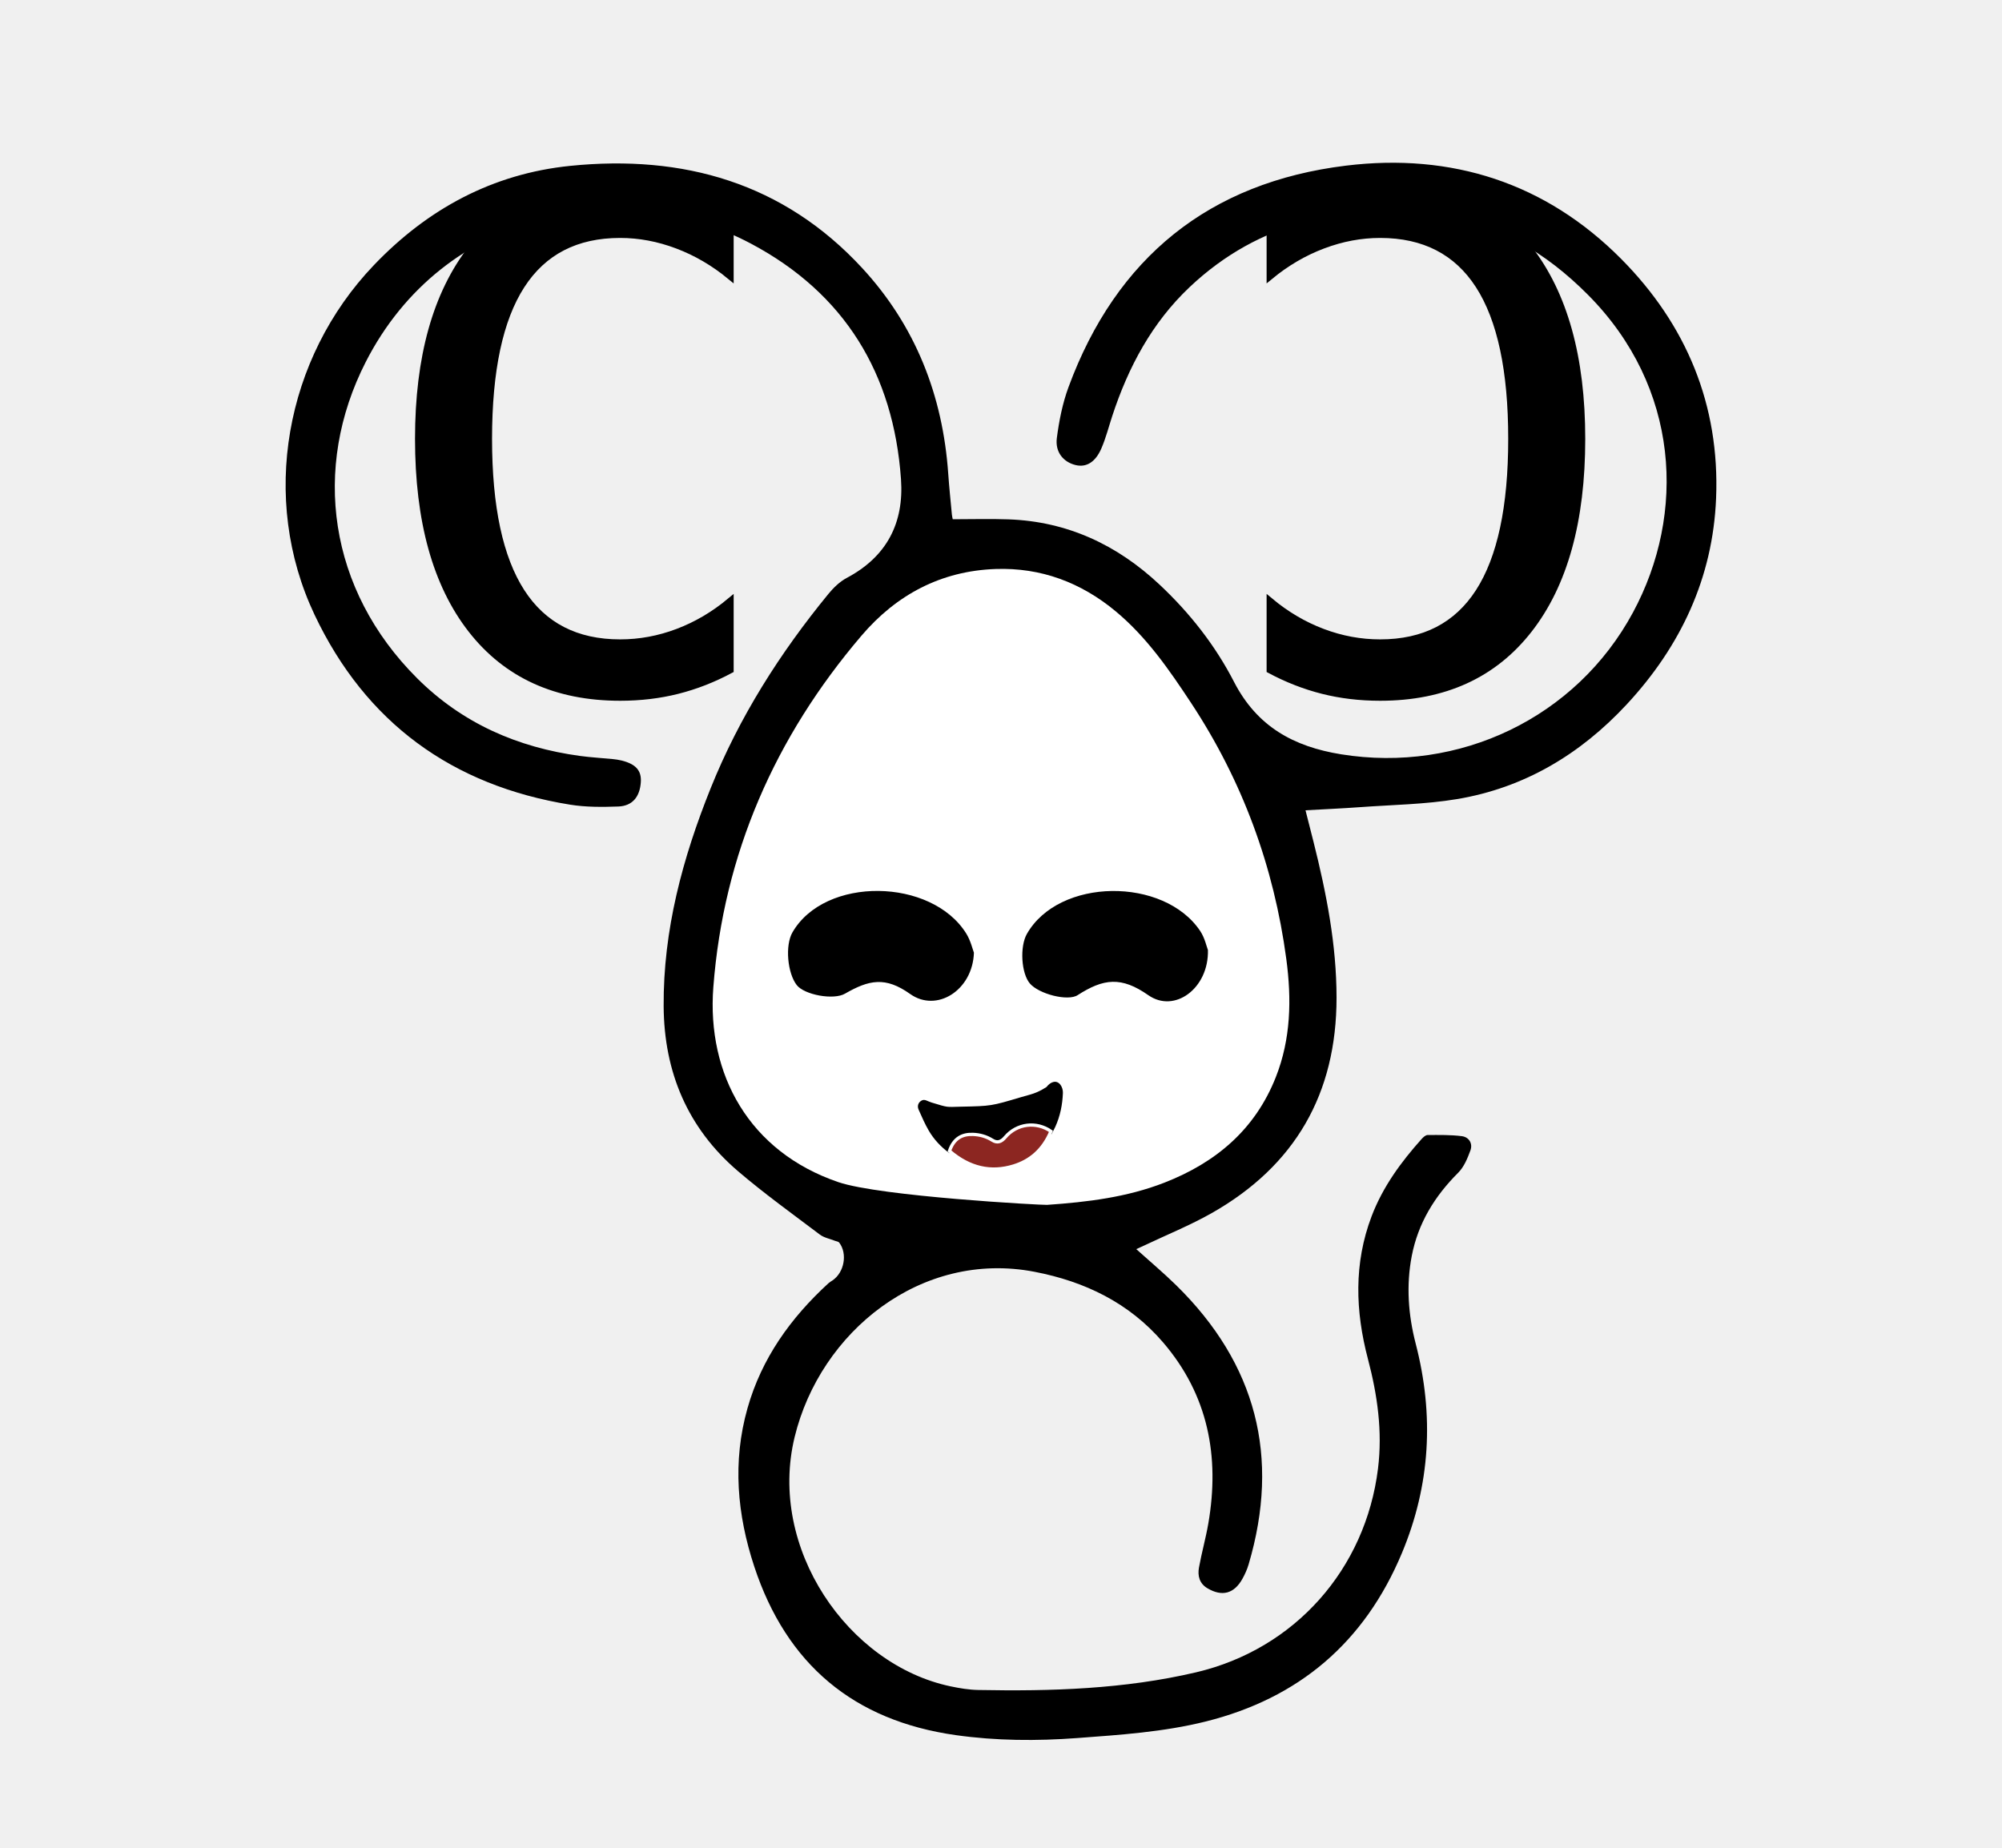
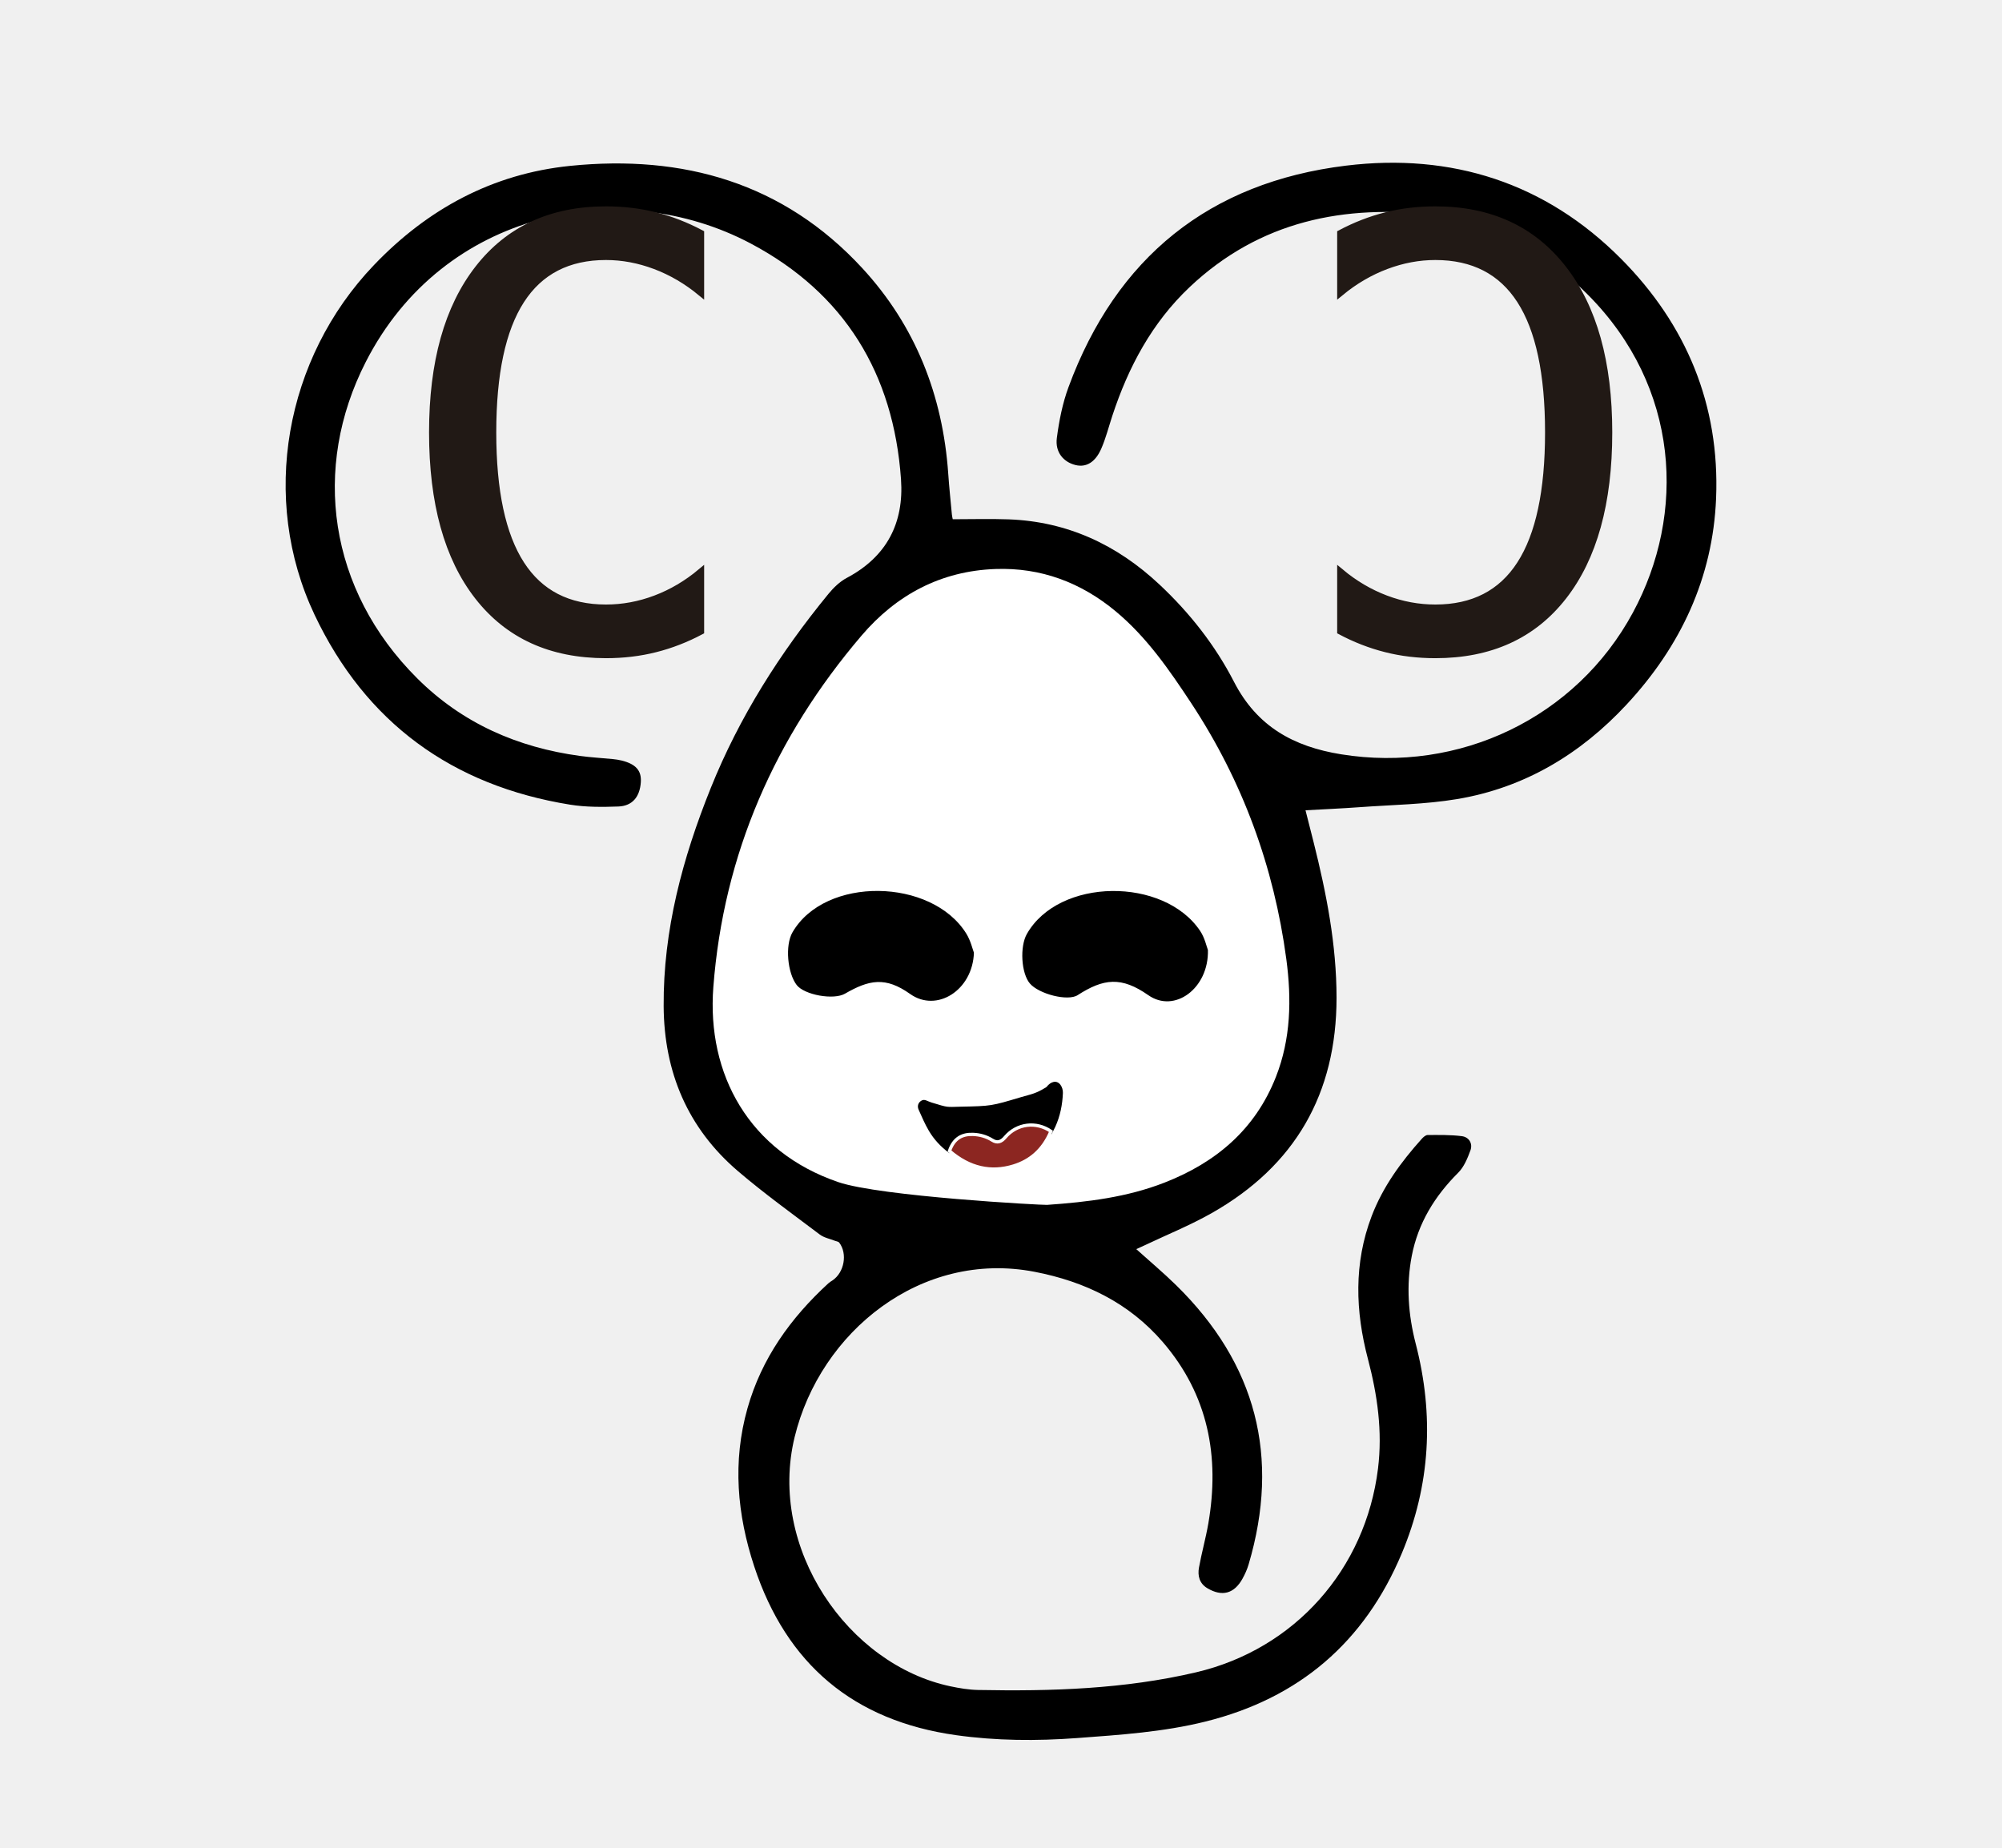
<svg xmlns="http://www.w3.org/2000/svg" version="1.1" id="Capa_1" x="0px" y="0px" width="612px" height="564.781px" viewBox="0 0 612 564.781" enable-background="new 0 0 612 564.781" xml:space="preserve">
-   <path fill-rule="evenodd" clip-rule="evenodd" d="M495.593,79.165c-23.139-23.313-51.889-32.457-84.113-28.525  c-41.793,5.1-70.234,28.099-84.842,67.715c-1.831,4.958-2.88,10.297-3.567,15.552c-0.566,4.337,2.002,7.369,5.724,8.275  c3.23,0.789,6.039-0.812,7.887-5.078c1.387-3.202,2.248-6.63,3.342-9.961c4.895-14.913,12.129-28.485,23.637-39.362  c21.389-20.217,47.406-25.479,75.588-21.966c18.229,2.271,33.332,11.388,46.191,24.325c28.068,28.242,30.051,66.907,13.742,97.125  c-17.391,32.226-53.115,49.184-89.225,43.348c-14.541-2.352-25.707-8.499-32.732-22.159c-5.744-11.164-13.553-21.092-22.791-29.751  c-12.988-12.174-28.201-19.277-46.146-19.92c-5.576-0.198-11.164-0.031-17.041-0.031c-0.055-0.294-0.205-0.864-0.262-1.443  c-0.386-4.162-0.828-8.322-1.117-12.492c-1.667-23.92-10.016-45.21-26.28-62.839c-24.091-26.114-54.792-34.761-89.266-31.268  c-23.71,2.404-43.583,13.144-60.026,30.35c-27.216,28.476-34.938,71.411-18.142,106.886c15.609,32.967,42.062,52.249,78.109,58.067  c4.829,0.779,9.844,0.739,14.752,0.563c4.33-0.158,6.599-2.988,6.884-7.491c0.219-3.501-1.525-5.477-5.862-6.564  c-0.885-0.221-1.803-0.353-2.714-0.443c-3.327-0.332-6.672-0.508-9.982-0.958c-19.119-2.592-36.009-9.987-49.794-23.72  c-27.208-27.112-32.266-64.367-15.752-96.718c23.703-46.441,77.989-57.283,117.711-36.226  c28.711,15.221,43.644,39.807,45.923,72.052c0.949,13.413-4.37,23.694-16.549,30.161c-2.14,1.137-4.056,2.98-5.613,4.878  c-14.818,18.079-27.256,37.634-35.998,59.388c-8.603,21.398-14.545,43.418-14.396,66.71c0.127,20.148,7.338,37.285,22.757,50.451  c8.002,6.834,16.577,13.003,24.984,19.351c1.293,0.977,3.084,1.292,4.643,1.916c0.438,0.174,1.038,0.219,1.281,0.539  c2.599,3.393,1.551,9.142-2.06,11.571c-0.417,0.278-0.864,0.527-1.229,0.862c-11.555,10.604-20.429,22.947-24.749,38.231  c-4.622,16.351-3.165,32.497,2.074,48.379c9.858,29.881,30.388,47.146,61.636,51.55c12.32,1.735,24.683,1.809,37.047,0.891  c13.17-0.978,26.379-1.844,39.256-5.046c28.582-7.112,48.611-24.224,60.012-51.437c8.754-20.895,9.906-42.241,4.25-64.083  c-2.291-8.845-2.945-17.826-1.205-26.844c1.928-10.006,7.012-18.27,14.197-25.438c1.771-1.772,2.855-4.414,3.74-6.841  c0.764-2.103-0.461-4.057-2.641-4.332c-3.445-0.433-6.961-0.363-10.441-0.351c-0.613,0.002-1.34,0.655-1.816,1.185  c-6.342,7.077-11.895,14.663-15.313,23.646c-5.484,14.425-4.977,29.026-1.127,43.64c2.904,11.025,4.484,22.112,3.082,33.495  c-3.795,30.73-25.406,55.223-55.654,62.314c-21.875,5.127-44.212,5.822-66.586,5.391c-2.819-0.054-5.668-0.529-8.438-1.113  c-31.368-6.608-55.919-42.25-47.658-76.216c7.837-32.229,38.712-57.203,73.331-50.526c15.397,2.967,28.911,9.497,39.249,21.525  c13.834,16.099,17.422,34.931,13.881,55.433c-0.783,4.521-2.041,8.956-2.859,13.472c-0.451,2.505,0.137,4.871,2.566,6.313  c4.494,2.67,8.189,1.693,10.734-2.902c0.762-1.377,1.428-2.852,1.873-4.36c9.73-32.89,2.328-61.372-22.145-85.375  c-3.854-3.78-8.004-7.258-12.193-11.032c0.994-0.454,1.748-0.786,2.492-1.14c6.859-3.261,13.945-6.125,20.539-9.859  c25.52-14.465,38.195-36.523,38.191-65.888c-0.006-16.19-3.094-31.911-7.008-47.515c-0.799-3.188-1.619-6.374-2.482-9.768  c5.795-0.328,11.223-0.561,16.635-0.956c9.914-0.725,19.939-0.836,29.707-2.47c20.58-3.444,37.699-13.721,51.824-28.918  c16.512-17.771,26.365-38.717,27.35-63.068C525.753,123.836,515.532,99.254,495.593,79.165z" />
-   <path fill-rule="evenodd" clip-rule="evenodd" fill="#FFFFFF" d="M393.218,293.219c-3.787-28.28-13.383-54.446-29.094-78.283  c-6.676-10.128-13.584-20.146-23.029-28.005c-10.627-8.845-22.866-13.453-36.754-12.967c-16.689,0.583-30.325,7.873-40.993,20.384  c-26.427,30.992-42.175,66.75-45.285,107.458c-2.042,26.722,10.997,50.319,38.182,59.602c12.867,4.393,62.439,7.061,63.824,6.964  c0.264-0.123,0.527-0.24,0.791-0.372c-0.264,0.132-0.527,0.249-0.791,0.372c12.442-0.867,24.417-2.326,35.872-6.79  c15.752-6.138,27.754-16.238,34.078-32.285C394.628,317.603,394.856,305.466,393.218,293.219z" />
+   <path d="M495.593,79.165c-23.14-23.313-51.89-32.457-84.113-28.525c-41.793,5.1-70.234,28.099-84.842,67.715  c-1.831,4.958-2.88,10.297-3.567,15.552c-0.565,4.337,2.002,7.369,5.725,8.275c3.229,0.789,6.039-0.812,7.887-5.078  c1.387-3.202,2.248-6.63,3.342-9.961c4.896-14.913,12.129-28.485,23.637-39.362c21.39-20.217,47.406-25.479,75.588-21.966  c18.229,2.271,33.332,11.388,46.191,24.325c28.068,28.242,30.051,66.907,13.742,97.125c-17.392,32.226-53.115,49.184-89.226,43.348  c-14.541-2.352-25.707-8.499-32.731-22.159c-5.744-11.164-13.553-21.092-22.791-29.751c-12.988-12.174-28.201-19.277-46.146-19.92  c-5.575-0.198-11.163-0.031-17.04-0.031c-0.056-0.294-0.205-0.864-0.263-1.443c-0.386-4.162-0.828-8.322-1.116-12.492  c-1.667-23.92-10.017-45.21-26.28-62.839c-24.091-26.114-54.792-34.761-89.267-31.268c-23.71,2.404-43.583,13.144-60.025,30.35  c-27.216,28.476-34.938,71.411-18.143,106.886c15.609,32.967,42.063,52.249,78.109,58.067c4.829,0.779,9.844,0.739,14.752,0.563  c4.33-0.158,6.599-2.988,6.884-7.491c0.22-3.501-1.524-5.477-5.861-6.564c-0.886-0.221-1.804-0.353-2.715-0.443  c-3.326-0.332-6.672-0.508-9.981-0.958c-19.119-2.592-36.009-9.987-49.794-23.72c-27.208-27.112-32.267-64.367-15.752-96.718  c23.703-46.441,77.989-57.283,117.711-36.226c28.711,15.221,43.644,39.807,45.923,72.052c0.949,13.413-4.37,23.694-16.549,30.161  c-2.141,1.137-4.057,2.98-5.613,4.878c-14.818,18.079-27.256,37.634-35.998,59.388c-8.603,21.398-14.545,43.418-14.396,66.709  c0.127,20.148,7.338,37.285,22.757,50.451c8.002,6.834,16.577,13.004,24.983,19.352c1.293,0.977,3.084,1.292,4.644,1.916  c0.438,0.174,1.038,0.219,1.281,0.539c2.599,3.393,1.551,9.142-2.061,11.57c-0.417,0.278-0.864,0.527-1.229,0.862  c-11.556,10.604-20.43,22.947-24.749,38.231c-4.622,16.351-3.165,32.496,2.073,48.379c9.858,29.881,30.389,47.146,61.637,51.55  c12.319,1.735,24.683,1.809,37.047,0.891c13.17-0.978,26.379-1.844,39.256-5.046c28.582-7.112,48.61-24.224,60.012-51.437  c8.754-20.896,9.906-42.241,4.25-64.083c-2.291-8.846-2.945-17.826-1.205-26.844c1.928-10.007,7.012-18.271,14.197-25.438  c1.771-1.772,2.854-4.414,3.74-6.841c0.764-2.104-0.461-4.057-2.642-4.332c-3.444-0.434-6.961-0.363-10.44-0.352  c-0.613,0.002-1.341,0.655-1.816,1.186c-6.342,7.076-11.895,14.662-15.313,23.646c-5.484,14.425-4.978,29.026-1.128,43.64  c2.904,11.025,4.484,22.112,3.082,33.495c-3.795,30.73-25.405,55.224-55.653,62.314c-21.875,5.127-44.212,5.822-66.586,5.391  c-2.819-0.054-5.668-0.528-8.438-1.112c-31.367-6.608-55.919-42.25-47.657-76.217c7.837-32.229,38.712-57.203,73.33-50.525  c15.397,2.967,28.911,9.497,39.249,21.525c13.834,16.099,17.422,34.931,13.881,55.433c-0.782,4.521-2.04,8.956-2.858,13.472  c-0.451,2.505,0.137,4.871,2.565,6.313c4.494,2.67,8.189,1.692,10.734-2.902c0.762-1.377,1.428-2.852,1.873-4.36  c9.73-32.89,2.328-61.371-22.145-85.375c-3.854-3.779-8.005-7.258-12.193-11.031c0.994-0.454,1.748-0.786,2.492-1.141  c6.858-3.261,13.944-6.125,20.539-9.859c25.52-14.465,38.194-36.522,38.19-65.887c-0.006-16.19-3.094-31.912-7.008-47.516  c-0.799-3.188-1.619-6.374-2.481-9.768c5.795-0.328,11.223-0.561,16.635-0.956c9.914-0.725,19.938-0.836,29.707-2.47  c20.58-3.444,37.699-13.721,51.824-28.918c16.512-17.771,26.364-38.717,27.35-63.068C525.753,123.836,515.531,99.254,495.593,79.165  z" />
+   <path fill="#FFFFFF" d="M393.218,293.219c-3.787-28.28-13.383-54.446-29.095-78.283c-6.676-10.128-13.584-20.146-23.028-28.005  c-10.627-8.845-22.866-13.453-36.754-12.967c-16.689,0.583-30.325,7.873-40.993,20.384c-26.427,30.992-42.175,66.75-45.285,107.458  c-2.042,26.721,10.997,50.318,38.183,59.602c12.866,4.393,62.438,7.061,63.823,6.964c0.264-0.123,0.527-0.24,0.791-0.372  c-0.264,0.132-0.527,0.249-0.791,0.372c12.442-0.867,24.417-2.326,35.872-6.79c15.752-6.139,27.754-16.238,34.078-32.285  C394.628,317.604,394.856,305.466,393.218,293.219z" />
  <g>
-     <path fill-rule="evenodd" clip-rule="evenodd" stroke="#FFFFFF" stroke-miterlimit="10" d="M298.227,291.201   c-0.354,11.986-11.828,19.115-20.287,13.104c-7.383-5.246-12.137-4.243-19.418-0.054c-3.666,2.109-12.85,0.447-15.357-2.769   c-2.955-3.79-3.762-12.485-1.356-16.661c10.143-17.596,43.209-16.987,53.987,0.32C297.208,287.411,297.825,290.17,298.227,291.201z   " />
-     <path fill-rule="evenodd" clip-rule="evenodd" stroke="#FFFFFF" stroke-miterlimit="10" d="M369.755,290.375   c0.348,12.16-10.604,20.167-19.014,14.293c-8.055-5.627-13.225-5.024-21.068,0.019c-3.236,2.079-12.341-0.294-15.224-3.675   c-2.813-3.293-3.262-11.694-0.982-15.71c10.006-17.589,42.548-17.803,53.833-0.954   C368.771,286.547,369.351,289.344,369.755,290.375z" />
+     <path stroke="#FFFFFF" stroke-miterlimit="10" d="M298.227,291.201c-0.354,11.986-11.828,19.115-20.287,13.104   c-7.383-5.246-12.137-4.242-19.418-0.054c-3.666,2.108-12.85,0.447-15.356-2.769c-2.955-3.791-3.763-12.485-1.356-16.662   c10.144-17.595,43.209-16.986,53.987,0.32C297.208,287.411,297.824,290.17,298.227,291.201z" />
+     <path stroke="#FFFFFF" stroke-miterlimit="10" d="M369.755,290.375c0.348,12.16-10.604,20.167-19.015,14.293   c-8.055-5.627-13.225-5.023-21.067,0.02c-3.236,2.078-12.342-0.295-15.225-3.676c-2.813-3.293-3.262-11.693-0.981-15.71   c10.006-17.589,42.548-17.803,53.833-0.954C368.771,286.547,369.351,289.344,369.755,290.375z" />
  </g>
-   <rect x="113.666" y="78.05" fill-rule="evenodd" clip-rule="evenodd" fill="none" width="262.827" height="224.246" />
-   <text transform="matrix(1 0 0 1 113.666 210.2778)" stroke="#000000" stroke-width="2" stroke-linecap="round" stroke-miterlimit="10" font-family="'Monospace'" font-size="209.225">C</text>
+   <rect x="113.666" y="78.05" fill="none" width="262.826" height="224.246" />
  <g>
    <rect x="234.975" y="78.05" fill="none" width="262.831" height="224.246" />
-     <text transform="matrix(-1 0 0 1 497.8037 210.2778)" stroke="#000000" stroke-width="2" stroke-linecap="round" stroke-miterlimit="10" font-family="'Monospace'" font-size="209.225">C</text>
  </g>
  <g>
-     <path fill-rule="evenodd" clip-rule="evenodd" d="M290.243,352.573c-2.658-1.958-4.751-4.22-6.297-6.856   c-1.209-2.063-2.156-4.267-3.126-6.445c-0.511-1.147-0.095-2.218,0.854-2.768c1.004-0.583,1.725,0.155,3.083,0.57   c5.336,1.632,4.439,1.372,8.939,1.279c9.305-0.192,9.305-0.192,18.413-2.909c3.029-0.904,4.518-1.018,7.782-3.096   c1.397-1.783,3.156-2.185,4.288-0.683c0.505,0.67,0.78,1.656,0.746,2.49c-0.14,3.551-0.816,7.03-2.323,10.343   c-0.355,0.784-0.787,1.539-1.203,2.346c-3.432-1.756-6.905-2.125-10.398-0.497c-1.367,0.636-2.607,1.61-3.721,2.609   c-1.586,1.425-1.958,1.556-3.82,0.618c-2.479-1.25-5.116-1.721-7.944-1.244C292.932,348.765,291.393,350.342,290.243,352.573z" />
-     <path fill-rule="evenodd" clip-rule="evenodd" fill="#8C2621" stroke="#FFFFFF" stroke-miterlimit="10" d="M290.253,351.898   c1.331-3.945,3.969-5.206,7.206-5.072c2.018,0.083,3.993,0.586,5.879,1.768c1.499,0.941,2.711,0.571,3.95-0.893   c3.587-4.244,9.521-4.906,13.983-1.815c-2.429,5.809-6.443,9.07-11.427,10.6C302.953,358.6,296.383,357.185,290.253,351.898z" />
+     <path d="M290.243,352.573c-2.658-1.958-4.751-4.22-6.298-6.856c-1.209-2.063-2.155-4.267-3.126-6.445   c-0.511-1.146-0.095-2.217,0.854-2.768c1.004-0.583,1.725,0.155,3.083,0.57c5.336,1.632,4.438,1.372,8.938,1.279   c9.306-0.192,9.306-0.192,18.413-2.91c3.029-0.903,4.519-1.018,7.782-3.096c1.396-1.783,3.156-2.185,4.288-0.683   c0.505,0.67,0.78,1.655,0.746,2.489c-0.141,3.552-0.816,7.031-2.323,10.344c-0.355,0.784-0.787,1.539-1.203,2.346   c-3.432-1.756-6.905-2.125-10.397-0.497c-1.367,0.636-2.607,1.61-3.722,2.609c-1.586,1.425-1.958,1.556-3.819,0.618   c-2.479-1.25-5.116-1.721-7.944-1.244C292.932,348.766,291.393,350.342,290.243,352.573z" />
+     <path fill="#8C2621" stroke="#FFFFFF" stroke-miterlimit="10" d="M290.253,351.898c1.331-3.945,3.969-5.207,7.206-5.072   c2.018,0.083,3.992,0.586,5.879,1.768c1.499,0.941,2.711,0.571,3.949-0.893c3.588-4.244,9.521-4.906,13.983-1.815   c-2.429,5.81-6.443,9.07-11.427,10.601C302.952,358.6,296.383,357.186,290.253,351.898z" />
+   </g>
+   <rect x="119.941" y="83.927" fill-rule="evenodd" clip-rule="evenodd" fill="none" width="262.826" height="224.246" />
+   <text transform="matrix(1 0 0 1 119.9407 197.6846)" fill="#211915" stroke="#211915" stroke-width="2" stroke-linecap="round" stroke-miterlimit="10" font-family="'Monospace'" font-size="180">C</text>
+   <g>
+     <rect x="241.249" y="83.927" fill="none" width="262.83" height="224.246" />
+     <text transform="matrix(-1 0 0 1 504.0784 197.6846)" fill="#211915" stroke="#211915" stroke-width="2" stroke-linecap="round" stroke-miterlimit="10" font-family="'Monospace'" font-size="180">C</text>
  </g>
</svg>
